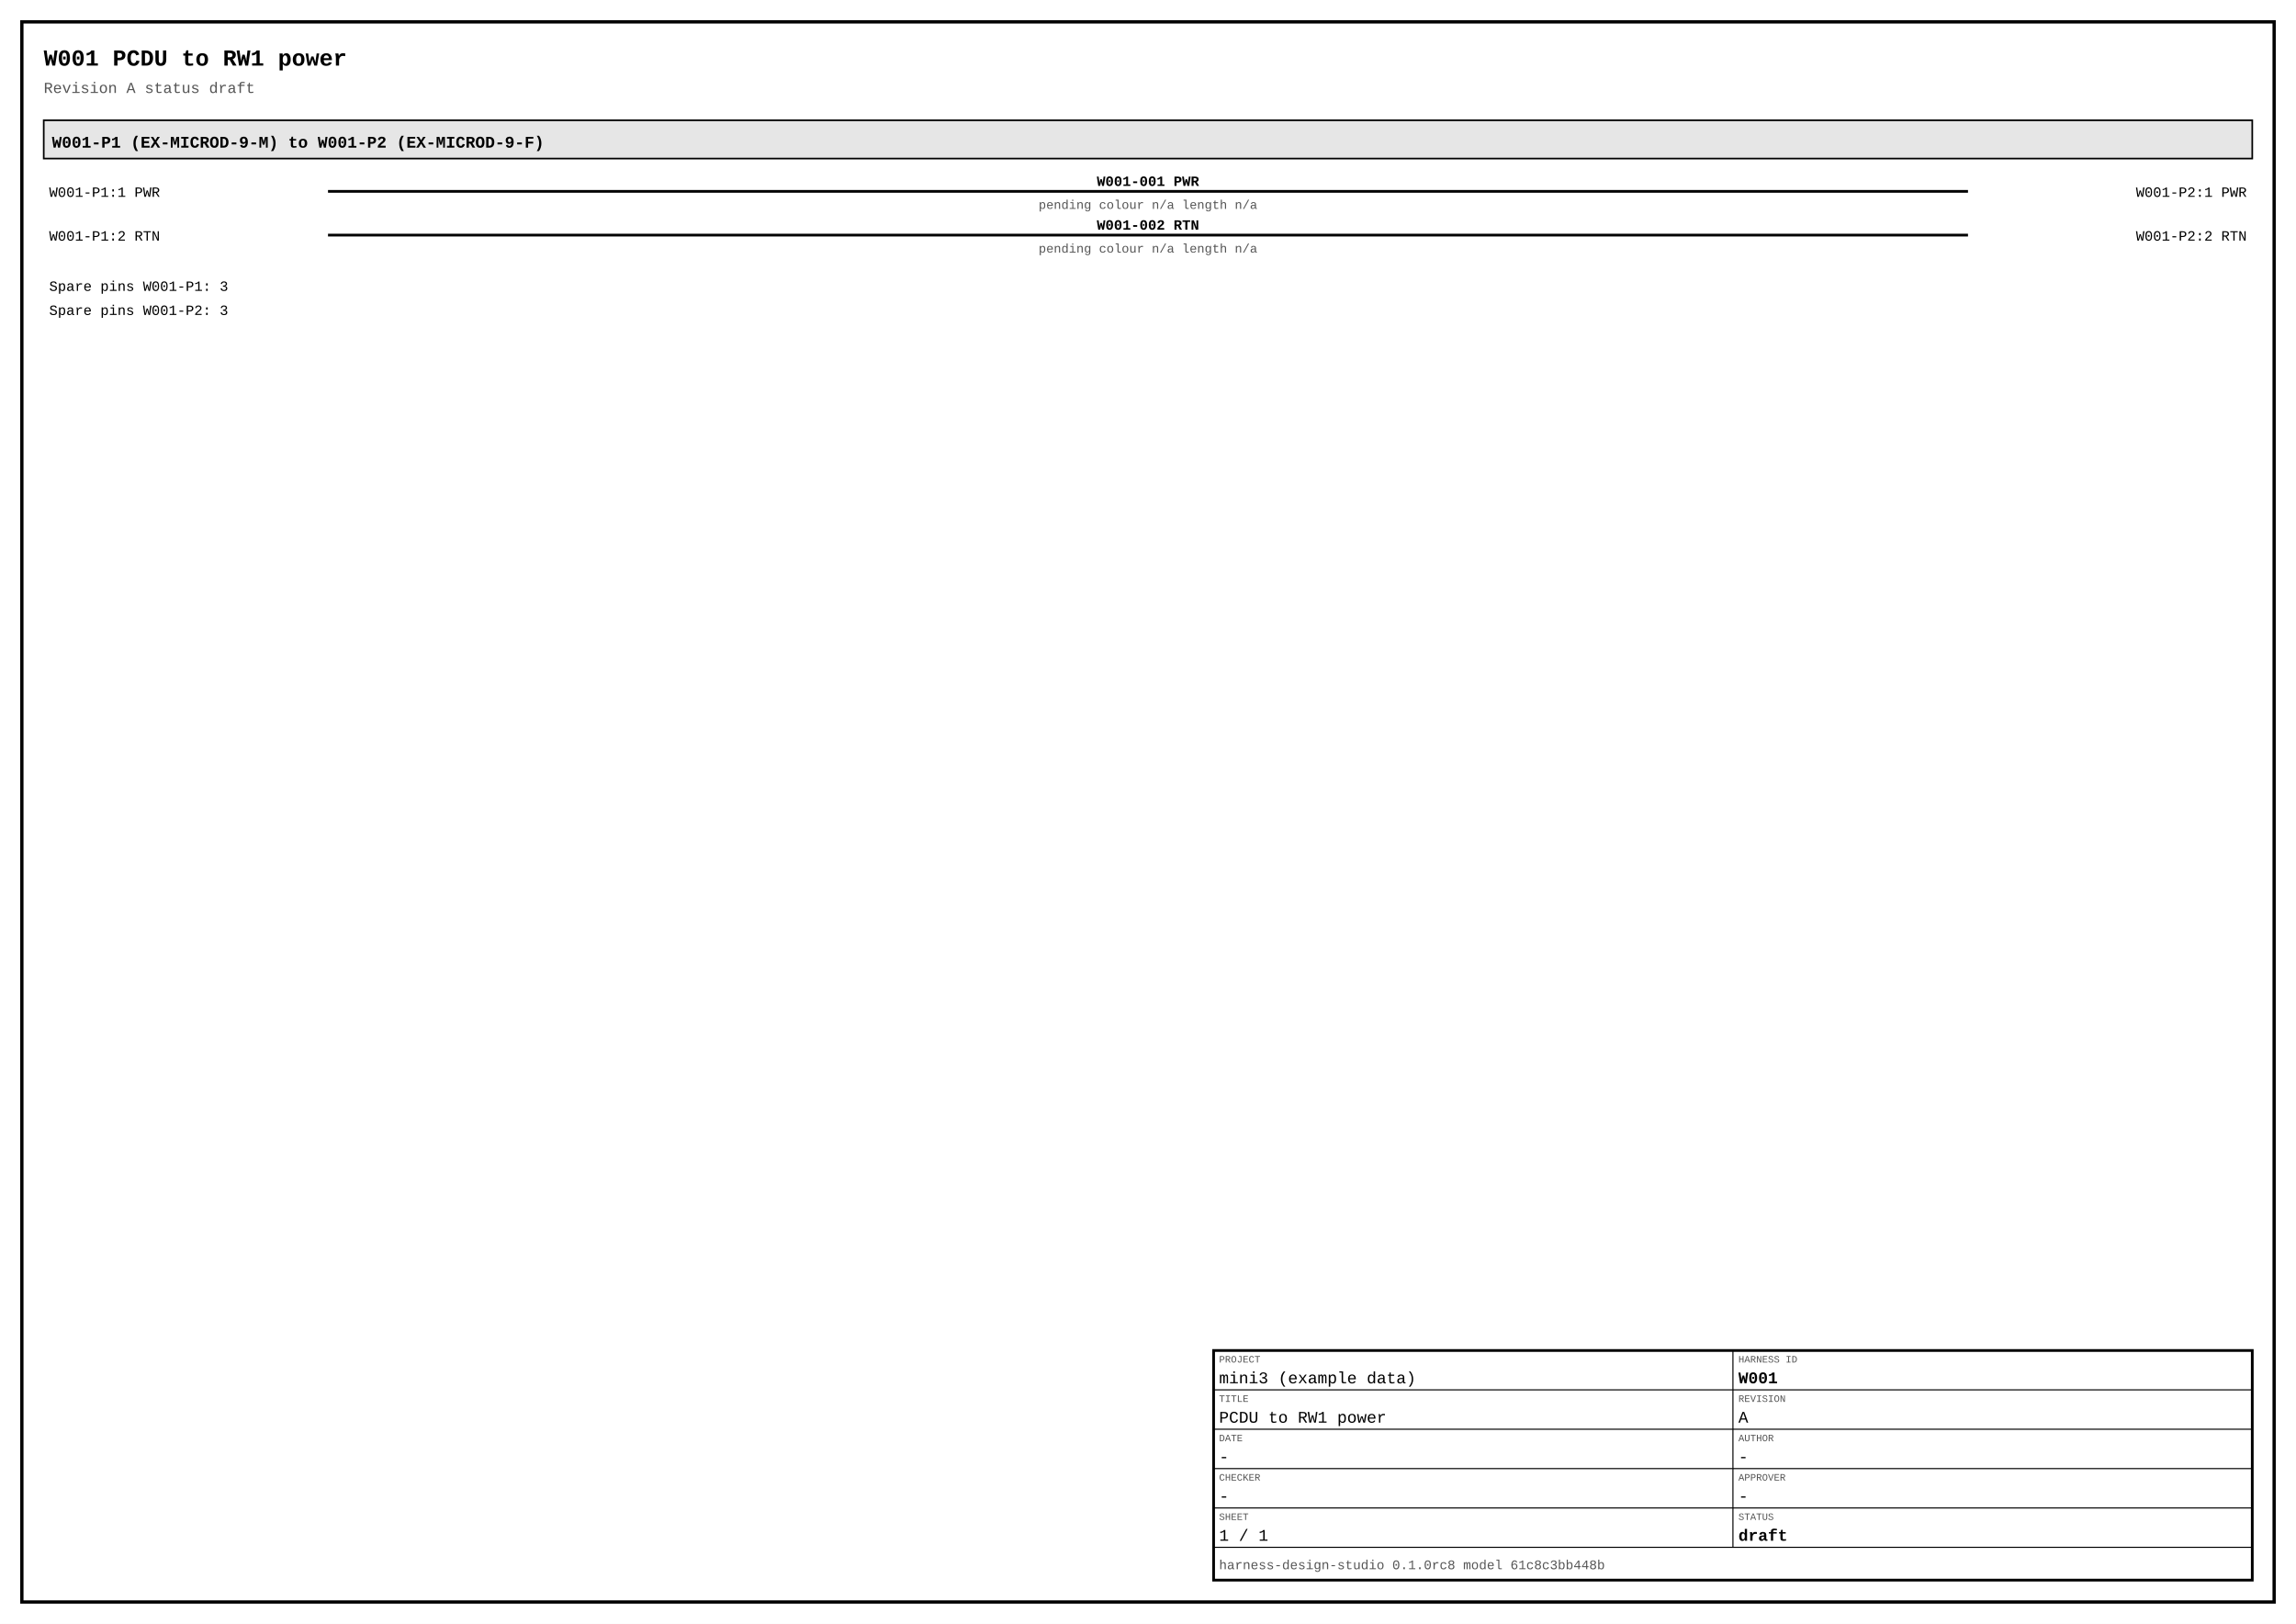
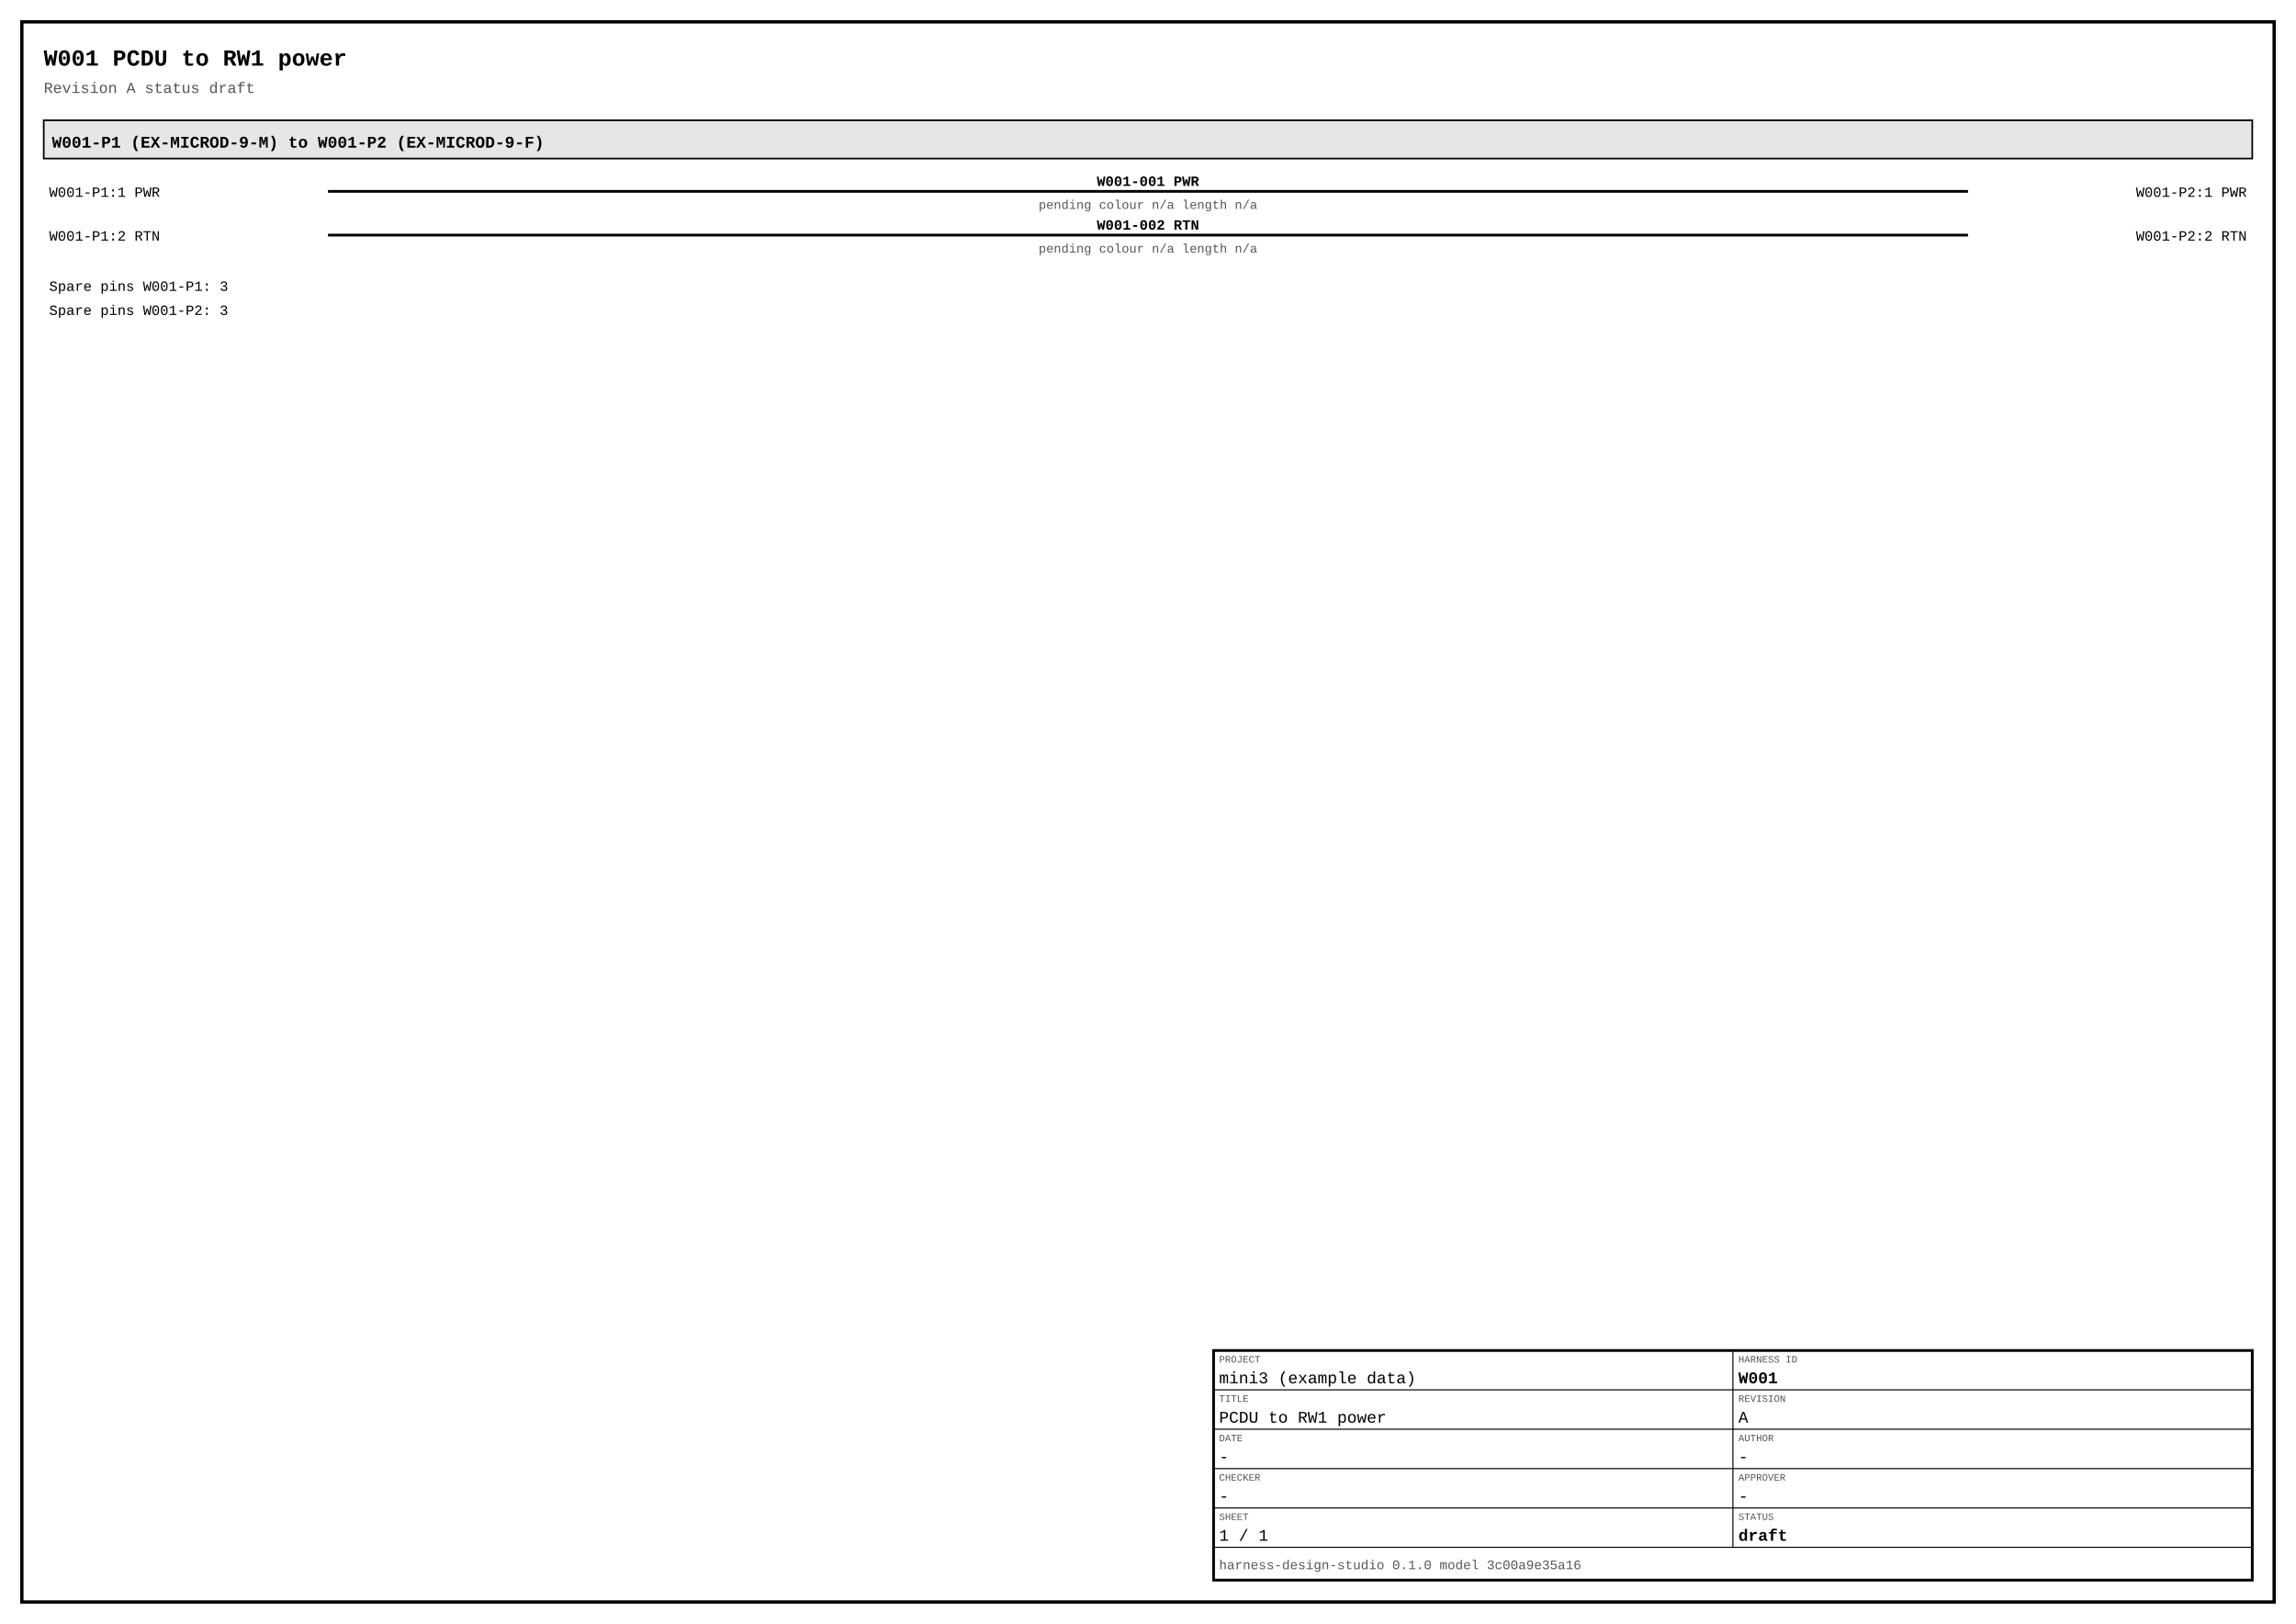
<svg xmlns="http://www.w3.org/2000/svg" width="420mm" height="297mm" viewBox="0 0 420 297" font-family="Courier New, Courier, monospace">
  <rect x="0" y="0" width="420" height="297" fill="#ffffff" />
  <rect x="4" y="4" width="412" height="289" fill="none" stroke="#000000" stroke-width="0.6" />
  <text x="8" y="12" font-size="4.2" font-weight="bold" text-anchor="start" fill="#000000">W001  PCDU to RW1 power</text>
  <text x="8" y="17" font-size="2.8" text-anchor="start" fill="#555555">Revision A  status draft</text>
  <rect x="8" y="22" width="404" height="7" fill="#e6e6e6" stroke="#000000" stroke-width="0.3" />
  <text x="9.5" y="27" font-size="3" font-weight="bold" text-anchor="start" fill="#000000">W001-P1 (EX-MICROD-9-M)  to  W001-P2 (EX-MICROD-9-F)</text>
  <text x="9" y="36" font-size="2.6" text-anchor="start" fill="#000000">W001-P1:1 PWR</text>
  <text x="411" y="36" font-size="2.6" text-anchor="end" fill="#000000">W001-P2:1 PWR</text>
  <line x1="60" y1="35" x2="360" y2="35" stroke="#000000" stroke-width="0.5" />
  <text x="210" y="34" font-size="2.6" font-weight="bold" text-anchor="middle" fill="#000000">W001-001  PWR</text>
  <text x="210" y="38.2" font-size="2.3" text-anchor="middle" fill="#555555">pending  colour n/a  length n/a  </text>
  <text x="9" y="44" font-size="2.6" text-anchor="start" fill="#000000">W001-P1:2 RTN</text>
  <text x="411" y="44" font-size="2.6" text-anchor="end" fill="#000000">W001-P2:2 RTN</text>
  <line x1="60" y1="43" x2="360" y2="43" stroke="#000000" stroke-width="0.5" />
  <text x="210" y="42" font-size="2.6" font-weight="bold" text-anchor="middle" fill="#000000">W001-002  RTN</text>
  <text x="210" y="46.2" font-size="2.3" text-anchor="middle" fill="#555555">pending  colour n/a  length n/a  </text>
  <text x="9" y="53.2" font-size="2.6" text-anchor="start" fill="#000000">Spare pins W001-P1: 3</text>
  <text x="9" y="57.6" font-size="2.6" text-anchor="start" fill="#000000">Spare pins W001-P2: 3</text>
  <rect x="222" y="247" width="190" height="42" fill="none" stroke="#000000" stroke-width="0.5" />
  <line x1="222" y1="247" x2="317" y2="247" stroke="#000000" stroke-width="0.2" />
  <text x="223" y="249.2" font-size="1.8" text-anchor="start" fill="#555555">PROJECT</text>
  <text x="223" y="253" font-size="3" text-anchor="start" fill="#000000">mini3 (example data)</text>
  <line x1="317" y1="247" x2="412" y2="247" stroke="#000000" stroke-width="0.2" />
  <text x="318" y="249.2" font-size="1.8" text-anchor="start" fill="#555555">HARNESS ID</text>
  <text x="318" y="253" font-size="3" font-weight="bold" text-anchor="start" fill="#000000">W001</text>
  <line x1="222" y1="254.2" x2="317" y2="254.2" stroke="#000000" stroke-width="0.2" />
  <text x="223" y="256.4" font-size="1.8" text-anchor="start" fill="#555555">TITLE</text>
  <text x="223" y="260.2" font-size="3" text-anchor="start" fill="#000000">PCDU to RW1 power</text>
  <line x1="317" y1="254.2" x2="412" y2="254.2" stroke="#000000" stroke-width="0.2" />
  <text x="318" y="256.4" font-size="1.8" text-anchor="start" fill="#555555">REVISION</text>
  <text x="318" y="260.2" font-size="3" text-anchor="start" fill="#000000">A</text>
  <line x1="222" y1="261.4" x2="317" y2="261.4" stroke="#000000" stroke-width="0.2" />
  <text x="223" y="263.6" font-size="1.8" text-anchor="start" fill="#555555">DATE</text>
  <text x="223" y="267.4" font-size="3" text-anchor="start" fill="#000000">-</text>
  <line x1="317" y1="261.4" x2="412" y2="261.4" stroke="#000000" stroke-width="0.2" />
  <text x="318" y="263.6" font-size="1.8" text-anchor="start" fill="#555555">AUTHOR</text>
  <text x="318" y="267.4" font-size="3" text-anchor="start" fill="#000000">-</text>
  <line x1="222" y1="268.6" x2="317" y2="268.6" stroke="#000000" stroke-width="0.2" />
  <text x="223" y="270.8" font-size="1.8" text-anchor="start" fill="#555555">CHECKER</text>
  <text x="223" y="274.6" font-size="3" text-anchor="start" fill="#000000">-</text>
  <line x1="317" y1="268.6" x2="412" y2="268.6" stroke="#000000" stroke-width="0.2" />
  <text x="318" y="270.8" font-size="1.8" text-anchor="start" fill="#555555">APPROVER</text>
  <text x="318" y="274.6" font-size="3" text-anchor="start" fill="#000000">-</text>
  <line x1="222" y1="275.8" x2="317" y2="275.8" stroke="#000000" stroke-width="0.2" />
  <text x="223" y="278" font-size="1.8" text-anchor="start" fill="#555555">SHEET</text>
  <text x="223" y="281.8" font-size="3" text-anchor="start" fill="#000000">1 / 1</text>
  <line x1="317" y1="275.8" x2="412" y2="275.8" stroke="#000000" stroke-width="0.2" />
  <text x="318" y="278" font-size="1.8" text-anchor="start" fill="#555555">STATUS</text>
  <text x="318" y="281.8" font-size="3" font-weight="bold" text-anchor="start" fill="#000000">draft</text>
  <line x1="317" y1="247" x2="317" y2="283" stroke="#000000" stroke-width="0.2" />
  <line x1="222" y1="283" x2="412" y2="283" stroke="#000000" stroke-width="0.2" />
-   <text x="223" y="287" font-size="2.4" text-anchor="start" fill="#555555">harness-design-studio 0.1.0rc8 model 61c8c3bb448b</text>
+   <text x="223" y="287" font-size="2.4" text-anchor="start" fill="#555555">harness-design-studio 0.1.0 model 3c00a9e35a16</text>
</svg>
